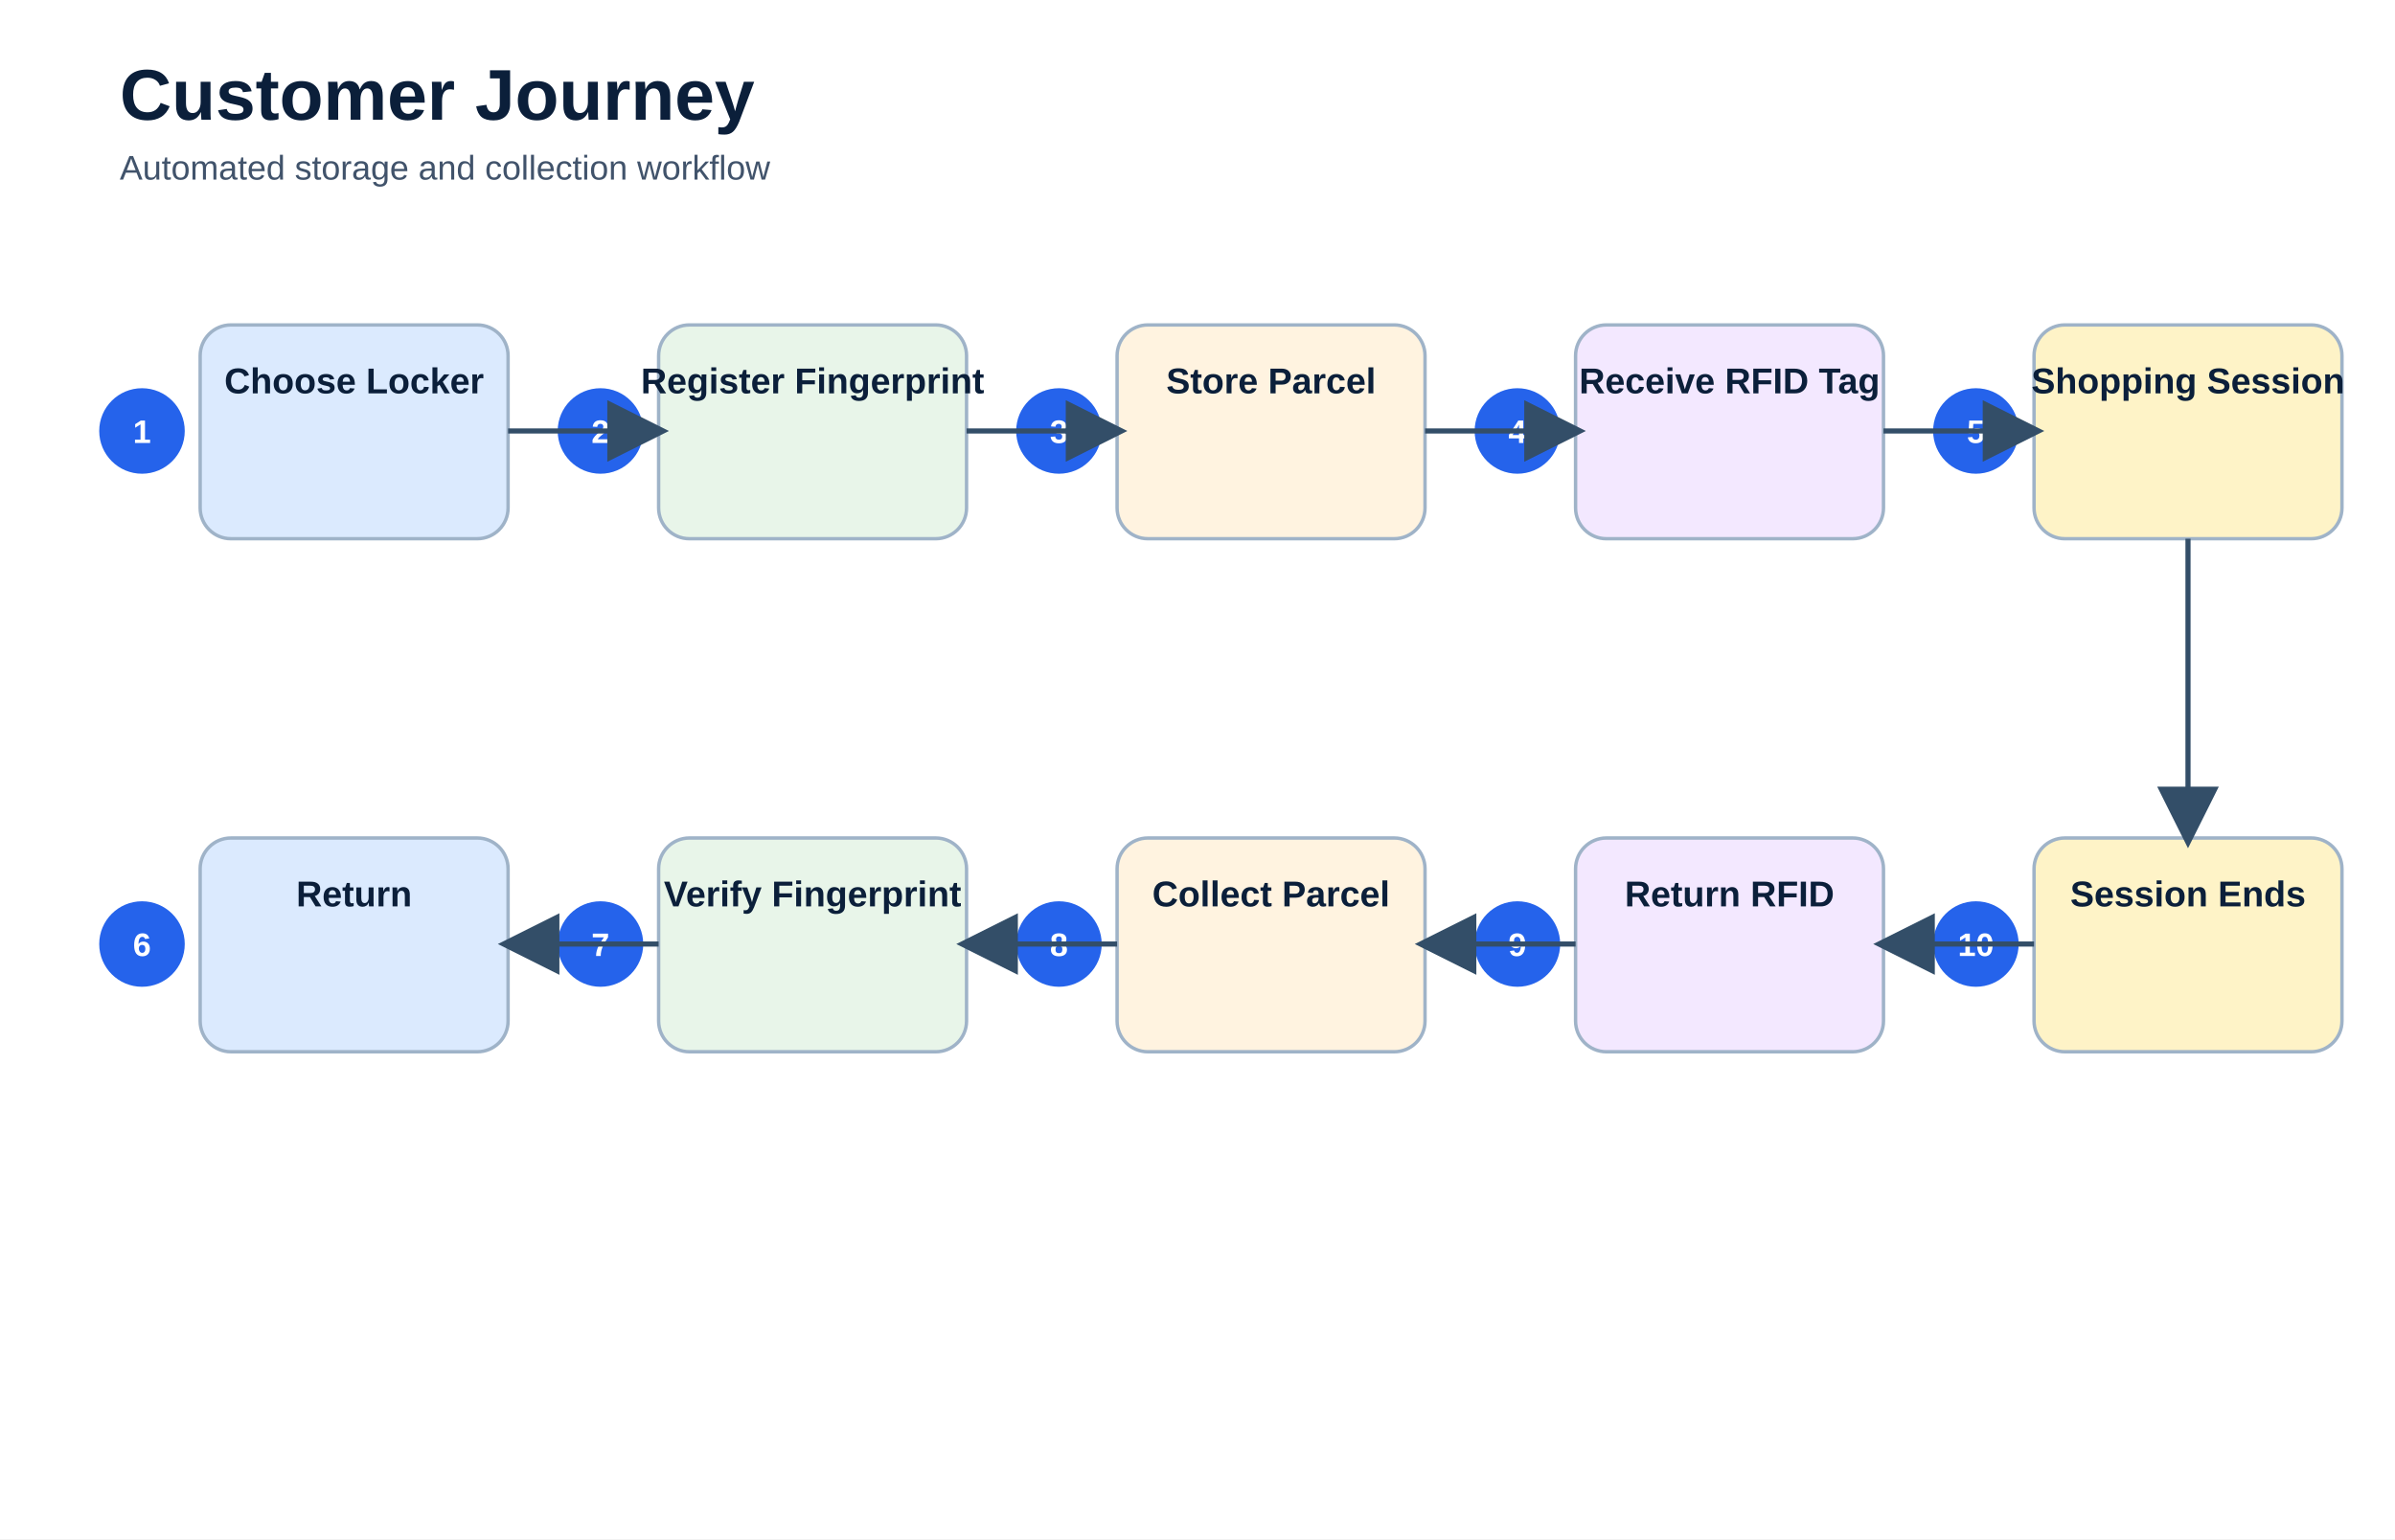
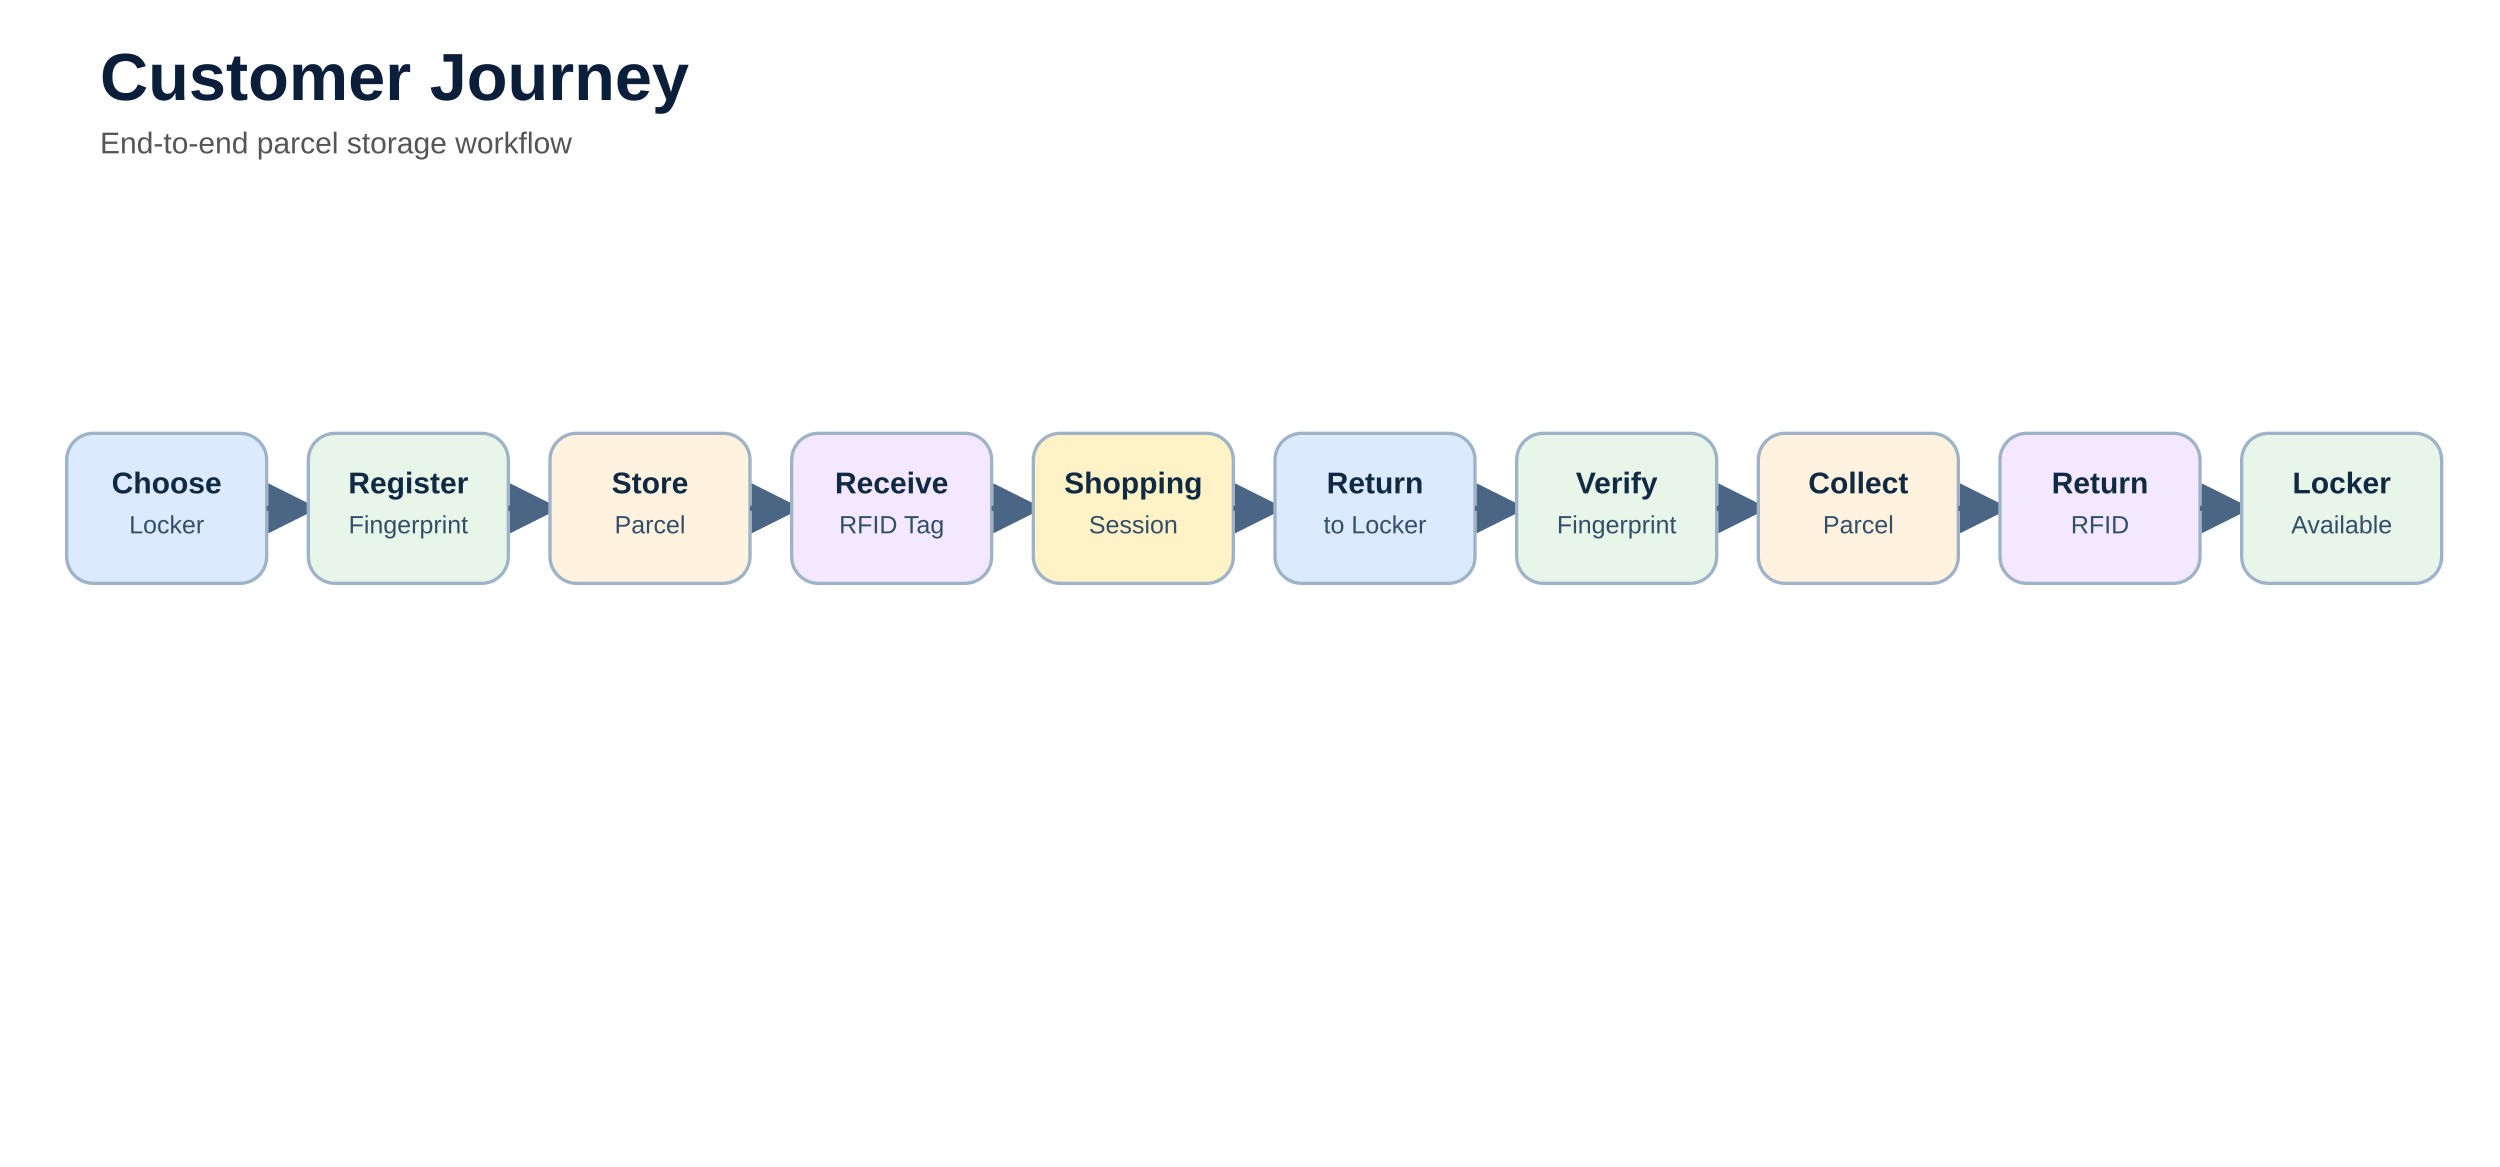
- <svg xmlns="http://www.w3.org/2000/svg" width="1400" height="900" viewBox="0 0 1400 900">
+ <svg xmlns="http://www.w3.org/2000/svg" width="1500" height="700" viewBox="0 0 1500 700">
+   <style>
+ .title{font:700 40px Arial;fill:#0b1f3a}
+ .sub{font:18px Arial;fill:#555}
+ .box{rx:16;ry:16;stroke:#9fb3c8;stroke-width:2}
+ .lbl{font:700 18px Arial;text-anchor:middle;fill:#102a43}
+ .small{font:15px Arial;text-anchor:middle;fill:#334e68}
+ .line{stroke:#4b6584;stroke-width:3;fill:none;marker-end:url(#a)}
+ </style>
  <defs>
-     <style>
- .title{font:700 42px Arial;fill:#0b1f3a}
- .subtitle{font:400 20px Arial;fill:#41536b}
- .label{font:700 21px Arial;fill:#0b1f3a}
- .small{font:400 16px Arial;fill:#25364d}
- .box{stroke:#9fb3c8;stroke-width:2}
- .arrow{stroke:#334e68;stroke-width:3;fill:none;marker-end:url(#a)}
- </style>
-     <marker id="a" markerWidth="12" markerHeight="12" refX="10" refY="6" orient="auto">
-       <path d="M0,0 L12,6 L0,12 z" fill="#334e68" />
+     <marker id="a" markerWidth="10" markerHeight="10" refX="8" refY="5" orient="auto">
+       <path d="M0,0 L10,5 L0,10z" fill="#4b6584" />
    </marker>
  </defs>
-   <rect width="100%" height="100%" fill="#fff" />
-   <text x="70" y="70" class="title">Customer Journey</text>
-   <text x="70" y="105" class="subtitle">Automated storage and collection workflow</text>
-   <circle cx="83" cy="252" r="25" fill="#2563eb" />
-   <text x="83" y="259" text-anchor="middle" font-family="Arial" font-size="19" font-weight="700" fill="#fff">1</text>
-   <rect x="117" y="190" width="180" height="125" rx="18" fill="#dbeafe" class="box" />
-   <text x="207.0" y="230" text-anchor="middle" class="label">Choose Locker</text>
-   <circle cx="351" cy="252" r="25" fill="#2563eb" />
-   <text x="351" y="259" text-anchor="middle" font-family="Arial" font-size="19" font-weight="700" fill="#fff">2</text>
-   <rect x="385" y="190" width="180" height="125" rx="18" fill="#e8f5e9" class="box" />
-   <text x="475.0" y="230" text-anchor="middle" class="label">Register Fingerprint</text>
-   <circle cx="619" cy="252" r="25" fill="#2563eb" />
-   <text x="619" y="259" text-anchor="middle" font-family="Arial" font-size="19" font-weight="700" fill="#fff">3</text>
-   <rect x="653" y="190" width="180" height="125" rx="18" fill="#fff3e0" class="box" />
-   <text x="743.0" y="230" text-anchor="middle" class="label">Store Parcel</text>
-   <circle cx="887" cy="252" r="25" fill="#2563eb" />
-   <text x="887" y="259" text-anchor="middle" font-family="Arial" font-size="19" font-weight="700" fill="#fff">4</text>
-   <rect x="921" y="190" width="180" height="125" rx="18" fill="#f3e8ff" class="box" />
-   <text x="1011.0" y="230" text-anchor="middle" class="label">Receive RFID Tag</text>
-   <circle cx="1155" cy="252" r="25" fill="#2563eb" />
-   <text x="1155" y="259" text-anchor="middle" font-family="Arial" font-size="19" font-weight="700" fill="#fff">5</text>
-   <rect x="1189" y="190" width="180" height="125" rx="18" fill="#fef3c7" class="box" />
-   <text x="1279.0" y="230" text-anchor="middle" class="label">Shopping Session</text>
-   <circle cx="83" cy="552" r="25" fill="#2563eb" />
-   <text x="83" y="559" text-anchor="middle" font-family="Arial" font-size="19" font-weight="700" fill="#fff">6</text>
-   <rect x="117" y="490" width="180" height="125" rx="18" fill="#dbeafe" class="box" />
-   <text x="207.0" y="530" text-anchor="middle" class="label">Return</text>
-   <circle cx="351" cy="552" r="25" fill="#2563eb" />
-   <text x="351" y="559" text-anchor="middle" font-family="Arial" font-size="19" font-weight="700" fill="#fff">7</text>
-   <rect x="385" y="490" width="180" height="125" rx="18" fill="#e8f5e9" class="box" />
-   <text x="475.0" y="530" text-anchor="middle" class="label">Verify Fingerprint</text>
-   <circle cx="619" cy="552" r="25" fill="#2563eb" />
-   <text x="619" y="559" text-anchor="middle" font-family="Arial" font-size="19" font-weight="700" fill="#fff">8</text>
-   <rect x="653" y="490" width="180" height="125" rx="18" fill="#fff3e0" class="box" />
-   <text x="743.0" y="530" text-anchor="middle" class="label">Collect Parcel</text>
-   <circle cx="887" cy="552" r="25" fill="#2563eb" />
-   <text x="887" y="559" text-anchor="middle" font-family="Arial" font-size="19" font-weight="700" fill="#fff">9</text>
-   <rect x="921" y="490" width="180" height="125" rx="18" fill="#f3e8ff" class="box" />
-   <text x="1011.0" y="530" text-anchor="middle" class="label">Return RFID</text>
-   <circle cx="1155" cy="552" r="25" fill="#2563eb" />
-   <text x="1155" y="559" text-anchor="middle" font-family="Arial" font-size="19" font-weight="700" fill="#fff">10</text>
-   <rect x="1189" y="490" width="180" height="125" rx="18" fill="#fef3c7" class="box" />
-   <text x="1279.0" y="530" text-anchor="middle" class="label">Session Ends</text>
-   <path d="M297,252 L385,252" class="arrow" />
-   <path d="M565,252 L653,252" class="arrow" />
-   <path d="M833,252 L921,252" class="arrow" />
-   <path d="M1101,252 L1189,252" class="arrow" />
-   <path d="M1279,315 L1279,490" class="arrow" />
-   <path d="M1189,552 L1101,552" class="arrow" />
-   <path d="M921,552 L833,552" class="arrow" />
-   <path d="M653,552 L565,552" class="arrow" />
-   <path d="M385,552 L297,552" class="arrow" />
+   <rect width="100%" height="100%" fill="white" />
+   <text x="60" y="60" class="title">Customer Journey</text>
+   <text x="60" y="92" class="sub">End-to-end parcel storage workflow</text>
+   <rect x="40" y="260" width="120" height="90" fill="#dbeafe" class="box" />
+   <text x="100" y="296" class="lbl">Choose</text>
+   <text x="100" y="320" class="small">Locker</text>
+   <line x1="160" y1="305" x2="185" y2="305" class="line" />
+   <rect x="185" y="260" width="120" height="90" fill="#e8f5e9" class="box" />
+   <text x="245" y="296" class="lbl">Register</text>
+   <text x="245" y="320" class="small">Fingerprint</text>
+   <line x1="305" y1="305" x2="330" y2="305" class="line" />
+   <rect x="330" y="260" width="120" height="90" fill="#fff3e0" class="box" />
+   <text x="390" y="296" class="lbl">Store</text>
+   <text x="390" y="320" class="small">Parcel</text>
+   <line x1="450" y1="305" x2="475" y2="305" class="line" />
+   <rect x="475" y="260" width="120" height="90" fill="#f3e8ff" class="box" />
+   <text x="535" y="296" class="lbl">Receive</text>
+   <text x="535" y="320" class="small">RFID Tag</text>
+   <line x1="595" y1="305" x2="620" y2="305" class="line" />
+   <rect x="620" y="260" width="120" height="90" fill="#fef3c7" class="box" />
+   <text x="680" y="296" class="lbl">Shopping</text>
+   <text x="680" y="320" class="small">Session</text>
+   <line x1="740" y1="305" x2="765" y2="305" class="line" />
+   <rect x="765" y="260" width="120" height="90" fill="#dbeafe" class="box" />
+   <text x="825" y="296" class="lbl">Return</text>
+   <text x="825" y="320" class="small">to Locker</text>
+   <line x1="885" y1="305" x2="910" y2="305" class="line" />
+   <rect x="910" y="260" width="120" height="90" fill="#e8f5e9" class="box" />
+   <text x="970" y="296" class="lbl">Verify</text>
+   <text x="970" y="320" class="small">Fingerprint</text>
+   <line x1="1030" y1="305" x2="1055" y2="305" class="line" />
+   <rect x="1055" y="260" width="120" height="90" fill="#fff3e0" class="box" />
+   <text x="1115" y="296" class="lbl">Collect</text>
+   <text x="1115" y="320" class="small">Parcel</text>
+   <line x1="1175" y1="305" x2="1200" y2="305" class="line" />
+   <rect x="1200" y="260" width="120" height="90" fill="#f3e8ff" class="box" />
+   <text x="1260" y="296" class="lbl">Return</text>
+   <text x="1260" y="320" class="small">RFID</text>
+   <line x1="1320" y1="305" x2="1345" y2="305" class="line" />
+   <rect x="1345" y="260" width="120" height="90" fill="#e8f5e9" class="box" />
+   <text x="1405" y="296" class="lbl">Locker</text>
+   <text x="1405" y="320" class="small">Available</text>
</svg>
